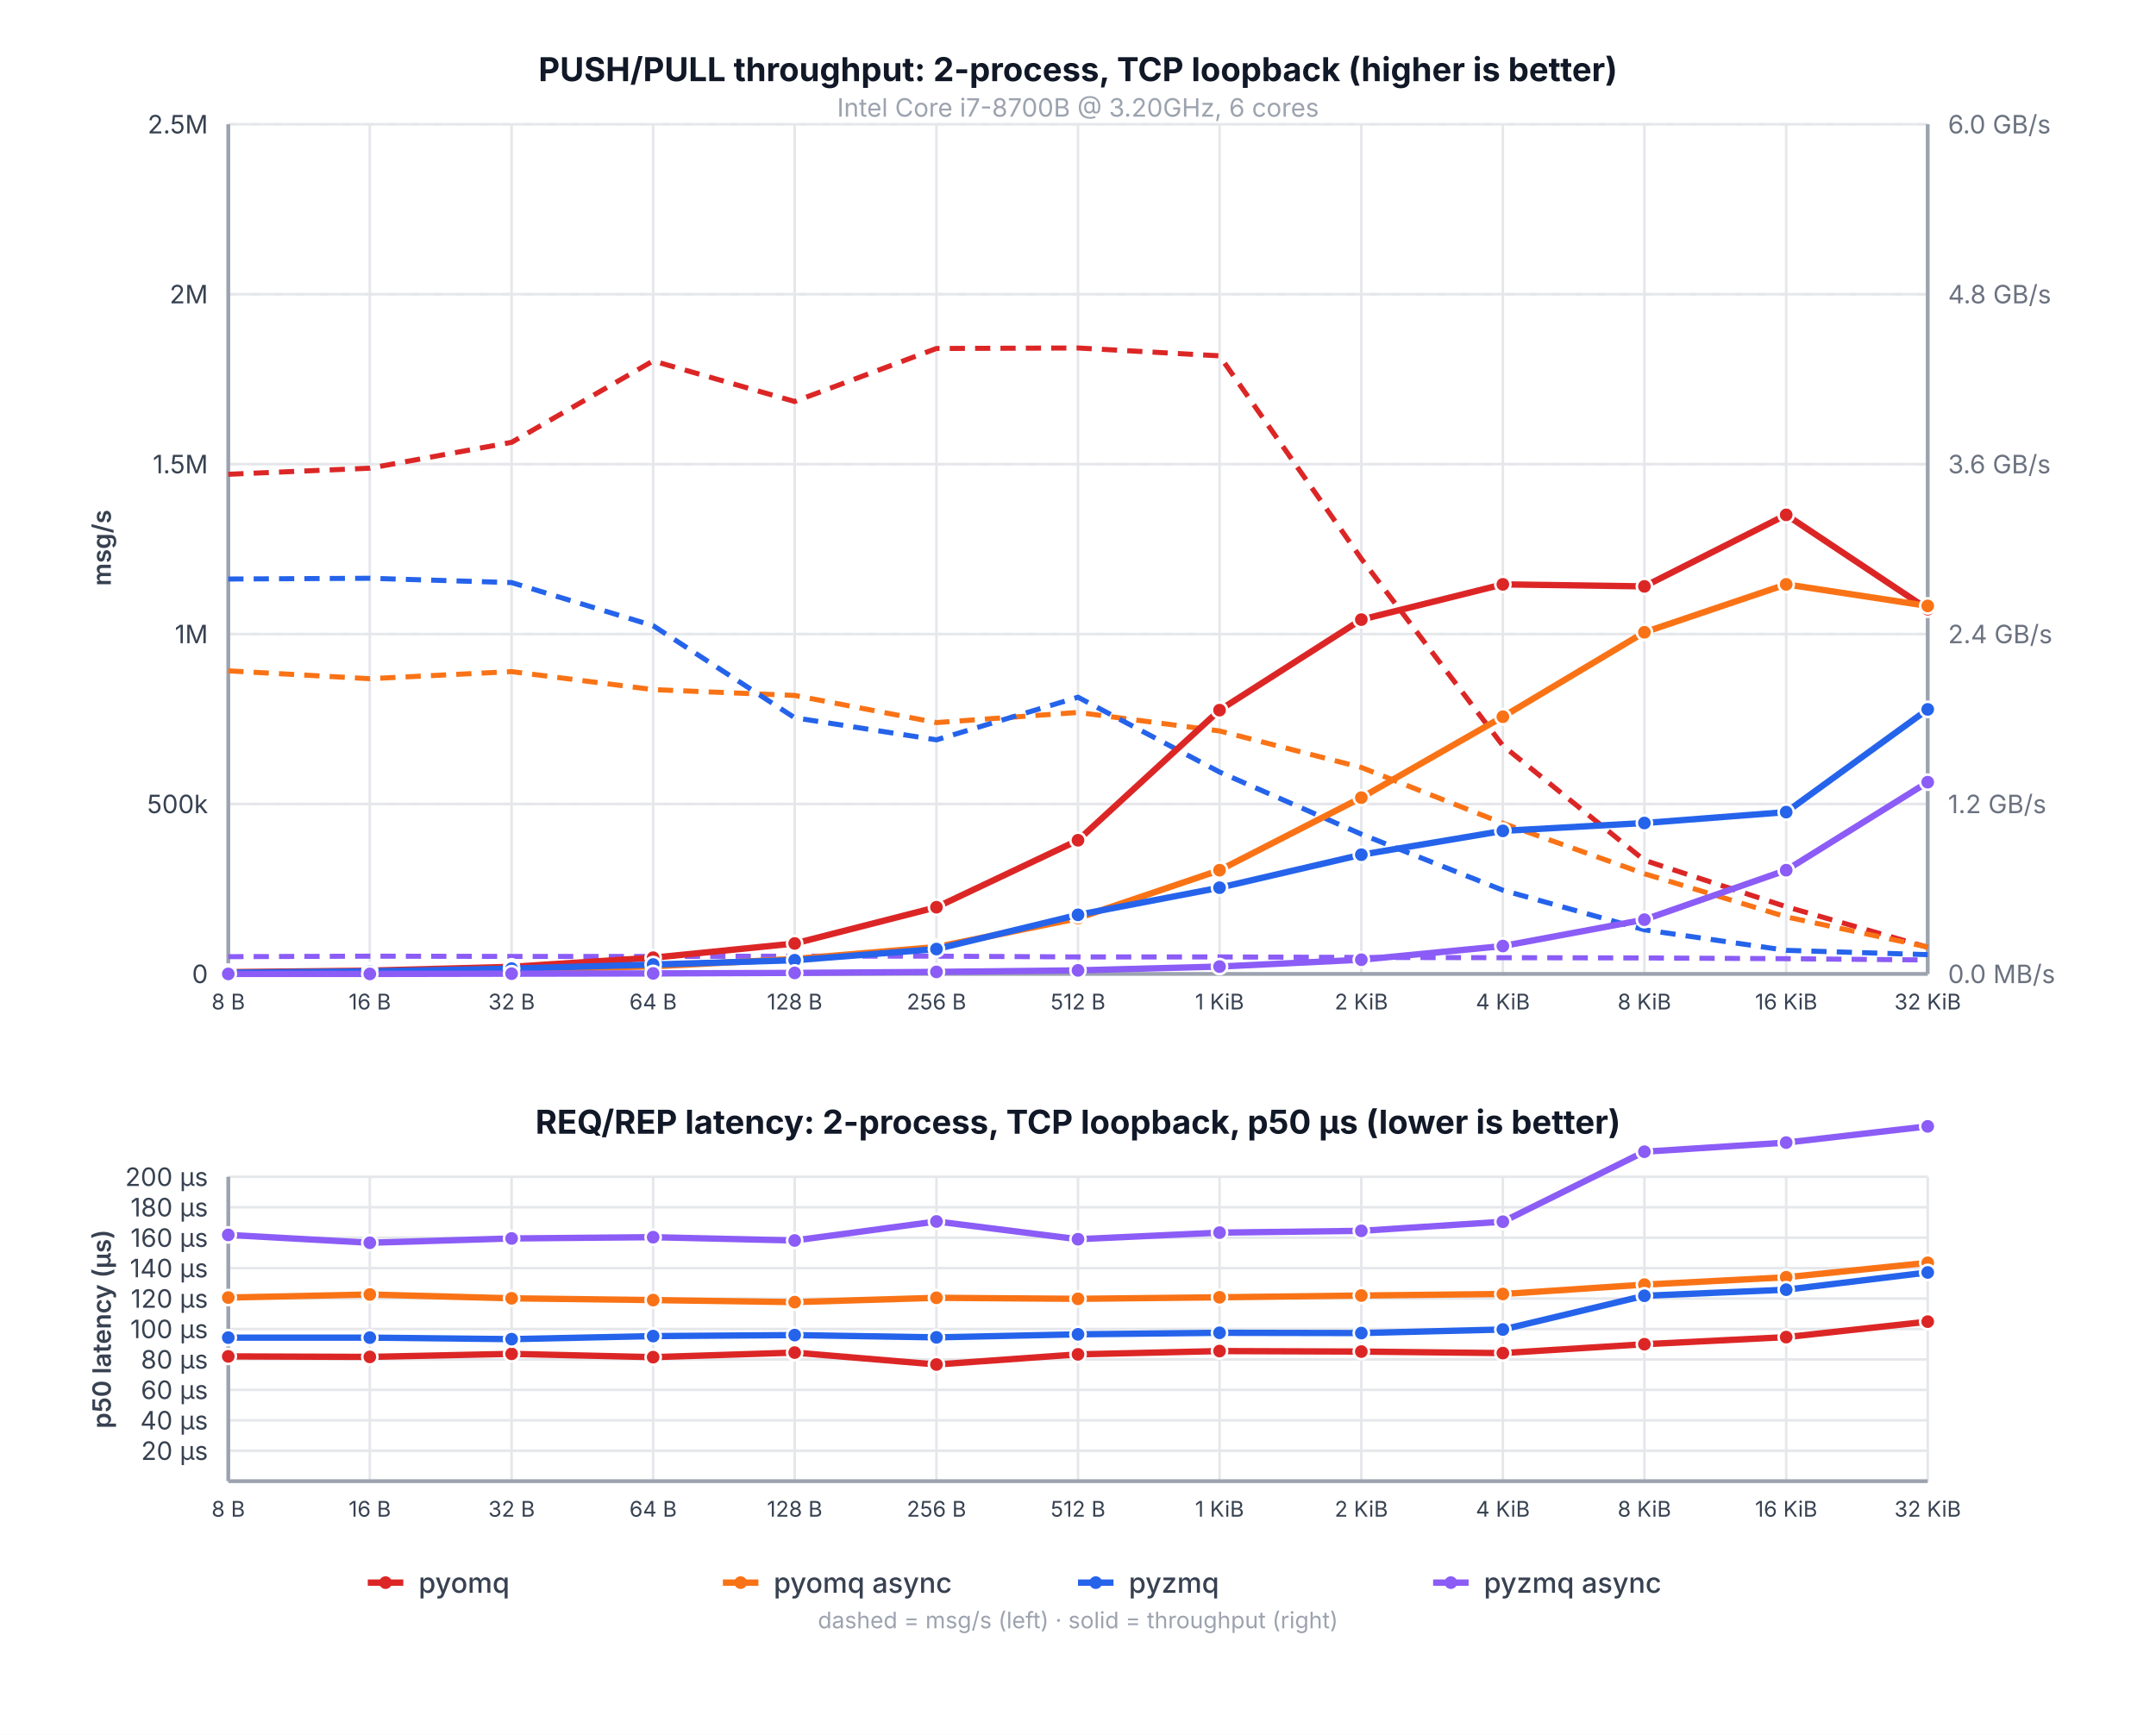
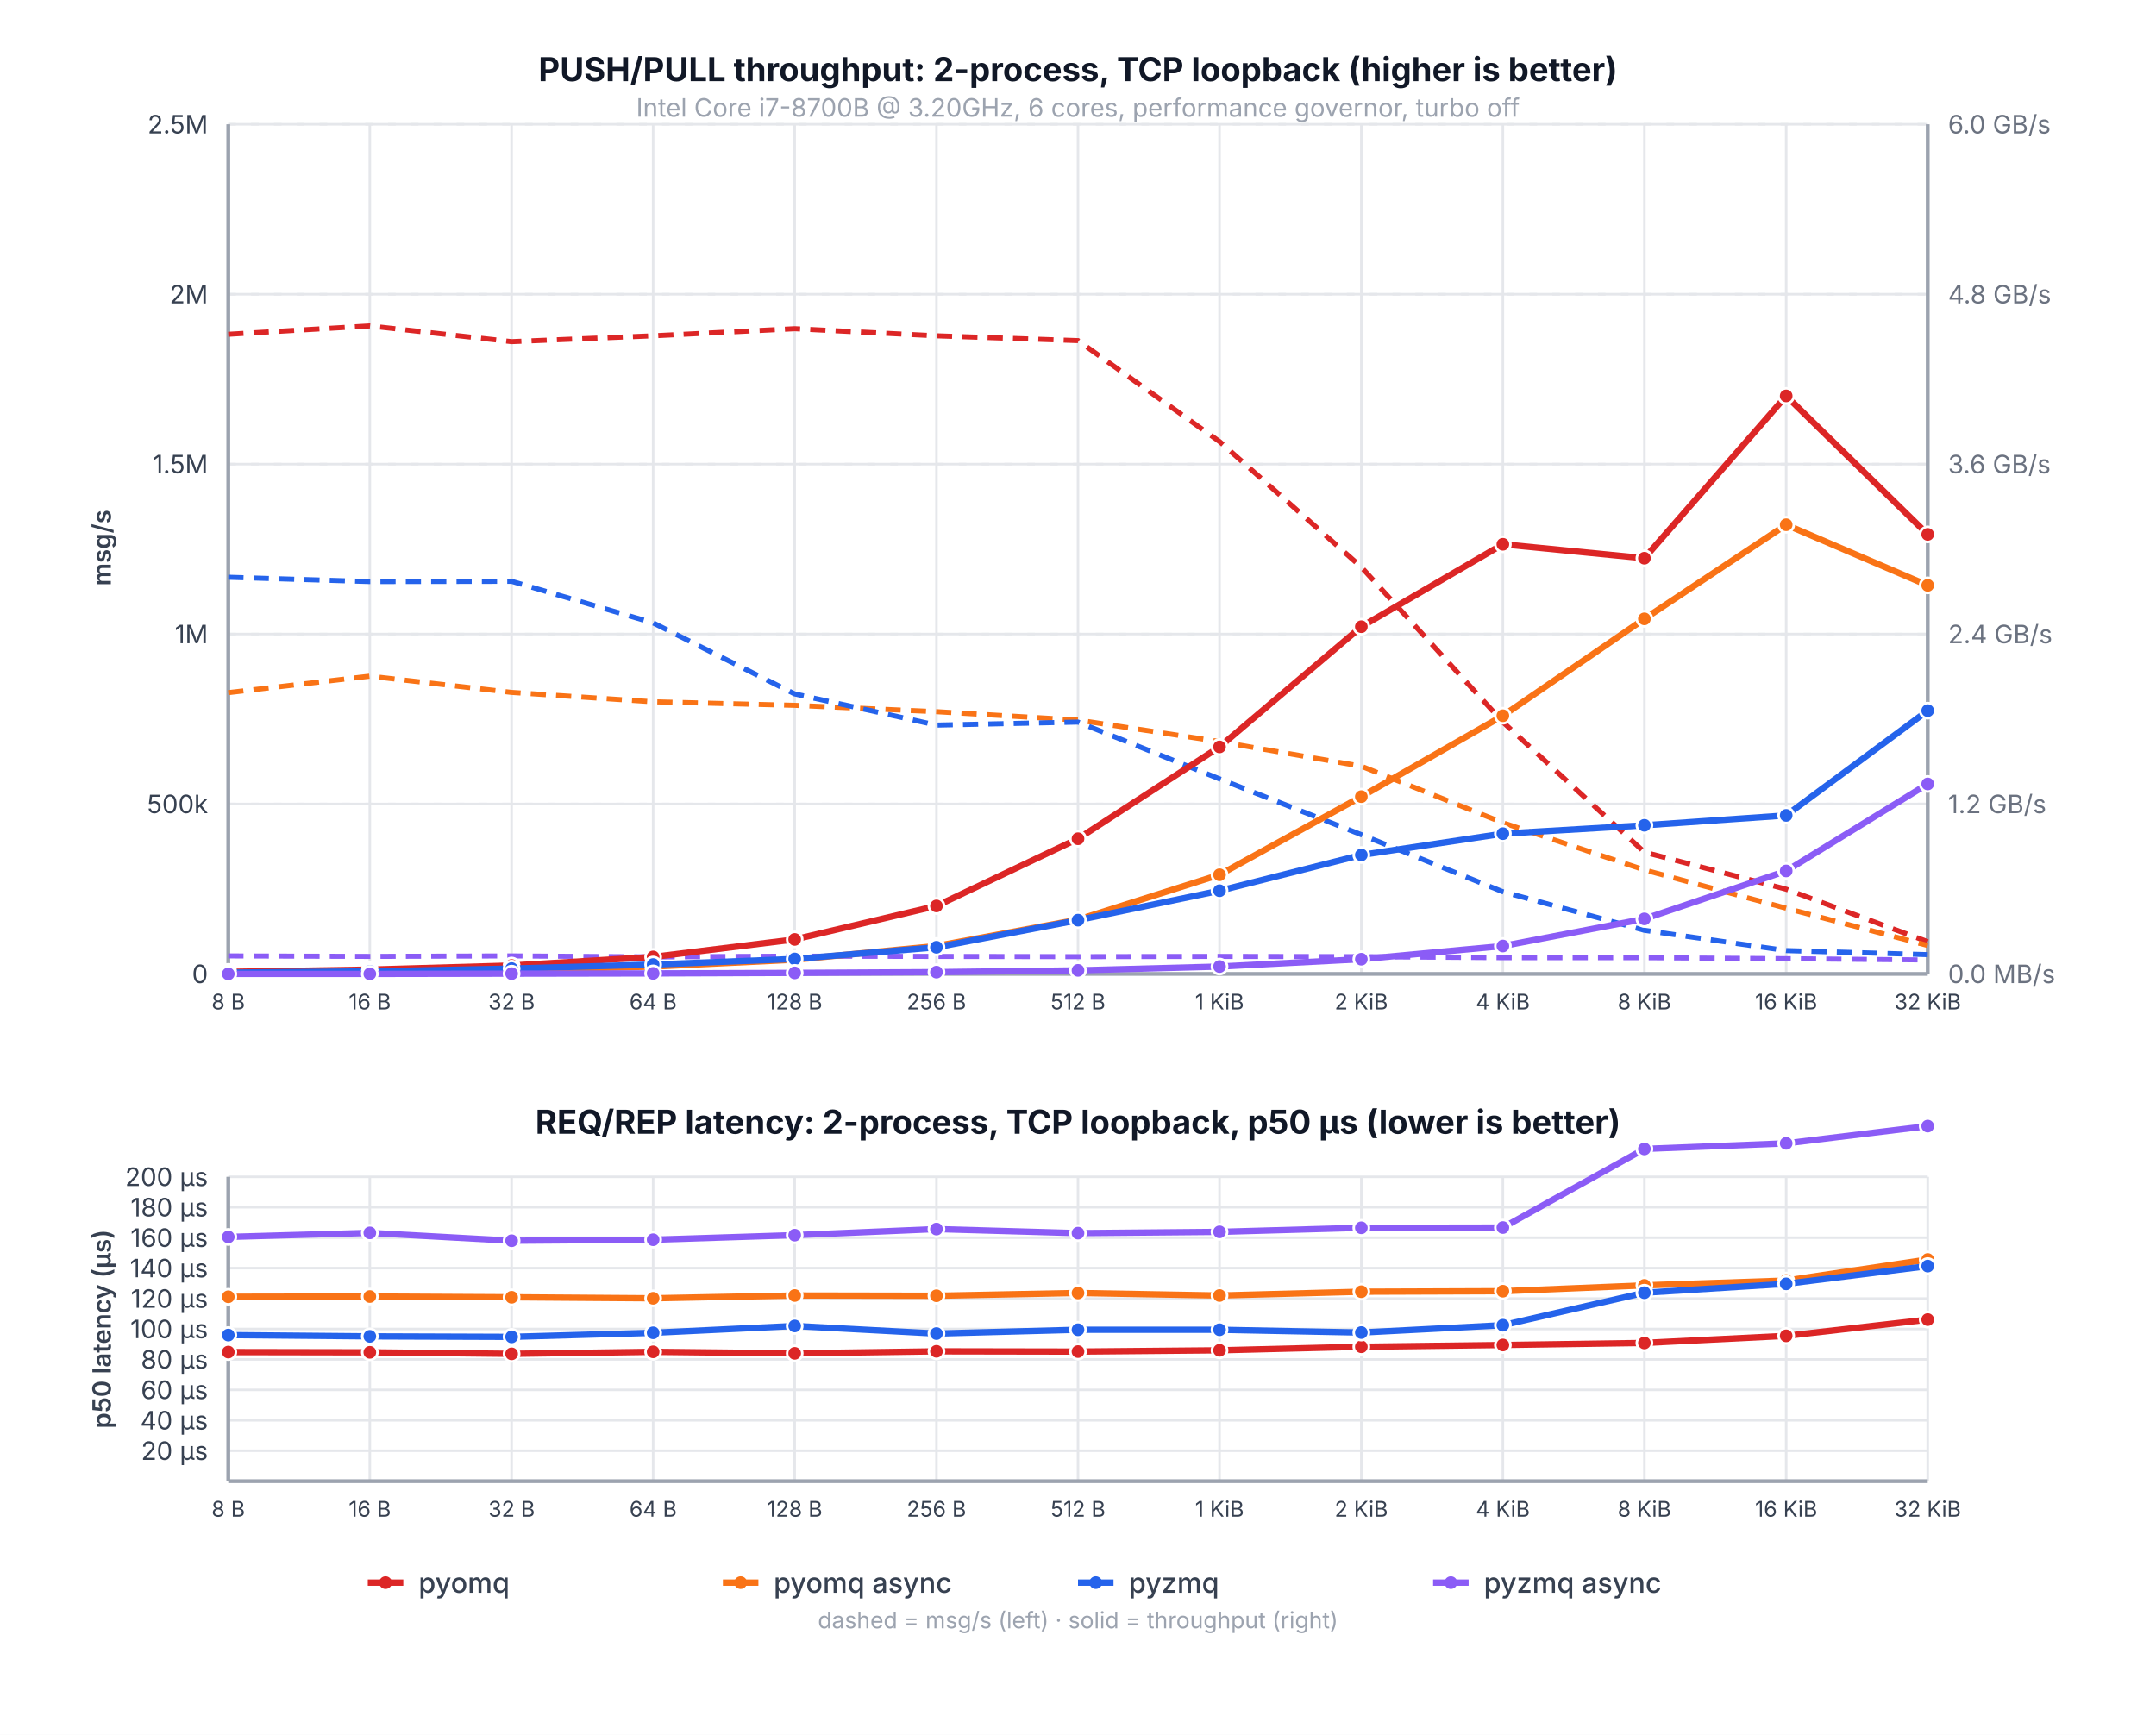
<svg xmlns="http://www.w3.org/2000/svg" viewBox="0 0 850 684" font-family="system-ui, -apple-system, sans-serif">
  <rect width="850" height="684" fill="white" />
  <text x="425.0" y="32" text-anchor="middle" fill="#111827" font-size="13" font-weight="700">PUSH/PULL throughput: 2-process, TCP loopback (higher is better)</text>
-   <text x="425.0" y="46" text-anchor="middle" fill="#9ca3af" font-size="10">Intel Core i7-8700B @ 3.20GHz, 6 cores</text>
+   <text x="425.0" y="46" text-anchor="middle" fill="#9ca3af" font-size="10">Intel Core i7-8700B @ 3.20GHz, 6 cores, performance governor, turbo off</text>
  <line x1="90" y1="384.0" x2="760" y2="384.0" stroke="#e5e7eb" stroke-width="1" />
  <text x="82" y="384.0" text-anchor="end" dominant-baseline="middle" fill="#374151" font-size="10">0</text>
  <line x1="90" y1="317.0" x2="760" y2="317.0" stroke="#e5e7eb" stroke-width="1" />
  <text x="82" y="317.0" text-anchor="end" dominant-baseline="middle" fill="#374151" font-size="10">500k</text>
  <line x1="90" y1="250.0" x2="760" y2="250.0" stroke="#e5e7eb" stroke-width="1" />
  <text x="82" y="250.0" text-anchor="end" dominant-baseline="middle" fill="#374151" font-size="10">1M</text>
  <line x1="90" y1="183.0" x2="760" y2="183.0" stroke="#e5e7eb" stroke-width="1" />
  <text x="82" y="183.0" text-anchor="end" dominant-baseline="middle" fill="#374151" font-size="10">1.5M</text>
  <line x1="90" y1="116.0" x2="760" y2="116.0" stroke="#e5e7eb" stroke-width="1" />
  <text x="82" y="116.0" text-anchor="end" dominant-baseline="middle" fill="#374151" font-size="10">2M</text>
  <line x1="90" y1="49.0" x2="760" y2="49.0" stroke="#e5e7eb" stroke-width="1" />
  <text x="82" y="49.0" text-anchor="end" dominant-baseline="middle" fill="#374151" font-size="10">2.5M</text>
  <line x1="90" y1="384.0" x2="760" y2="384.0" stroke="#e5e7eb" stroke-width="1" stroke-dasharray="3,6" />
  <text x="768" y="384.0" text-anchor="start" dominant-baseline="middle" fill="#6b7280" font-size="10">0.0 MB/s</text>
  <line x1="90" y1="317.0" x2="760" y2="317.0" stroke="#e5e7eb" stroke-width="1" stroke-dasharray="3,6" />
  <text x="768" y="317.0" text-anchor="start" dominant-baseline="middle" fill="#6b7280" font-size="10">1.2 GB/s</text>
  <line x1="90" y1="250.0" x2="760" y2="250.0" stroke="#e5e7eb" stroke-width="1" stroke-dasharray="3,6" />
  <text x="768" y="250.0" text-anchor="start" dominant-baseline="middle" fill="#6b7280" font-size="10">2.4 GB/s</text>
  <line x1="90" y1="183.0" x2="760" y2="183.0" stroke="#e5e7eb" stroke-width="1" stroke-dasharray="3,6" />
  <text x="768" y="183.0" text-anchor="start" dominant-baseline="middle" fill="#6b7280" font-size="10">3.6 GB/s</text>
  <line x1="90" y1="116.0" x2="760" y2="116.0" stroke="#e5e7eb" stroke-width="1" stroke-dasharray="3,6" />
  <text x="768" y="116.0" text-anchor="start" dominant-baseline="middle" fill="#6b7280" font-size="10">4.8 GB/s</text>
  <line x1="90" y1="49.0" x2="760" y2="49.0" stroke="#e5e7eb" stroke-width="1" stroke-dasharray="3,6" />
  <text x="768" y="49.0" text-anchor="start" dominant-baseline="middle" fill="#6b7280" font-size="10">6.0 GB/s</text>
  <line x1="90.0" y1="49" x2="90.0" y2="384" stroke="#e5e7eb" stroke-width="1" />
  <line x1="145.8" y1="49" x2="145.8" y2="384" stroke="#e5e7eb" stroke-width="1" />
  <line x1="201.7" y1="49" x2="201.7" y2="384" stroke="#e5e7eb" stroke-width="1" />
  <line x1="257.5" y1="49" x2="257.5" y2="384" stroke="#e5e7eb" stroke-width="1" />
  <line x1="313.3" y1="49" x2="313.3" y2="384" stroke="#e5e7eb" stroke-width="1" />
  <line x1="369.2" y1="49" x2="369.2" y2="384" stroke="#e5e7eb" stroke-width="1" />
  <line x1="425.0" y1="49" x2="425.0" y2="384" stroke="#e5e7eb" stroke-width="1" />
  <line x1="480.8" y1="49" x2="480.8" y2="384" stroke="#e5e7eb" stroke-width="1" />
  <line x1="536.7" y1="49" x2="536.7" y2="384" stroke="#e5e7eb" stroke-width="1" />
  <line x1="592.5" y1="49" x2="592.5" y2="384" stroke="#e5e7eb" stroke-width="1" />
  <line x1="648.3" y1="49" x2="648.3" y2="384" stroke="#e5e7eb" stroke-width="1" />
  <line x1="704.2" y1="49" x2="704.2" y2="384" stroke="#e5e7eb" stroke-width="1" />
  <line x1="760.0" y1="49" x2="760.0" y2="384" stroke="#e5e7eb" stroke-width="1" />
  <line x1="90" y1="49" x2="90" y2="384" stroke="#9ca3af" stroke-width="1.5" />
  <line x1="760" y1="49" x2="760" y2="384" stroke="#9ca3af" stroke-width="1.5" />
  <line x1="90" y1="384" x2="760" y2="384" stroke="#9ca3af" stroke-width="1.5" />
  <text x="40" y="216" text-anchor="middle" dominant-baseline="middle" fill="#374151" font-size="10" font-weight="600" transform="rotate(-90,40,216)">msg/s</text>
-   <polyline points="90.0,187.0 145.8,184.6 201.7,174.4 257.5,142.3 313.3,158.3 369.2,137.4 425.0,137.2 480.8,140.3 536.7,220.3 592.5,294.0 648.3,339.2 704.2,357.5 760.0,373.5" fill="none" stroke="#dc2626" stroke-width="2" stroke-dasharray="6,4" />
-   <polyline points="90.0,264.5 145.8,267.6 201.7,264.8 257.5,271.9 313.3,274.2 369.2,284.9 425.0,280.9 480.8,288.2 536.7,302.6 592.5,324.6 648.3,344.5 704.2,361.5 760.0,373.4" fill="none" stroke="#f97316" stroke-width="2" stroke-dasharray="6,4" />
-   <polyline points="90.0,228.3 145.8,228.0 201.7,229.7 257.5,246.7 313.3,283.0 369.2,291.7 425.0,274.9 480.8,304.4 536.7,328.9 592.5,351.0 648.3,366.6 704.2,374.7 760.0,376.4" fill="none" stroke="#2563eb" stroke-width="2" stroke-dasharray="6,4" />
-   <polyline points="90.0,377.2 145.8,377.0 201.7,377.1 257.5,377.1 313.3,377.0 369.2,377.0 425.0,377.3 480.8,377.3 536.7,377.5 592.5,377.6 648.3,377.7 704.2,378.0 760.0,378.5" fill="none" stroke="#8b5cf6" stroke-width="2" stroke-dasharray="6,4" />
-   <polyline points="90.0,383.3 145.8,382.7 201.7,381.2 257.5,377.6 313.3,372.0 369.2,357.7 425.0,331.3 480.8,280.0 536.7,244.3 592.5,230.4 648.3,231.2 704.2,203.0 760.0,240.2" fill="none" stroke="#dc2626" stroke-width="2.5" stroke-linecap="round" stroke-linejoin="round" />
-   <circle cx="90.0" cy="383.3" r="3" fill="#dc2626" stroke="white" stroke-width="1" />
-   <circle cx="145.8" cy="382.7" r="3" fill="#dc2626" stroke="white" stroke-width="1" />
-   <circle cx="201.7" cy="381.2" r="3" fill="#dc2626" stroke="white" stroke-width="1" />
-   <circle cx="257.5" cy="377.6" r="3" fill="#dc2626" stroke="white" stroke-width="1" />
-   <circle cx="313.3" cy="372.0" r="3" fill="#dc2626" stroke="white" stroke-width="1" />
-   <circle cx="369.2" cy="357.7" r="3" fill="#dc2626" stroke="white" stroke-width="1" />
-   <circle cx="425.0" cy="331.3" r="3" fill="#dc2626" stroke="white" stroke-width="1" />
-   <circle cx="480.8" cy="280.0" r="3" fill="#dc2626" stroke="white" stroke-width="1" />
-   <circle cx="536.7" cy="244.3" r="3" fill="#dc2626" stroke="white" stroke-width="1" />
-   <circle cx="592.5" cy="230.4" r="3" fill="#dc2626" stroke="white" stroke-width="1" />
-   <circle cx="648.3" cy="231.2" r="3" fill="#dc2626" stroke="white" stroke-width="1" />
-   <circle cx="704.2" cy="203.0" r="3" fill="#dc2626" stroke="white" stroke-width="1" />
-   <circle cx="760.0" cy="240.2" r="3" fill="#dc2626" stroke="white" stroke-width="1" />
-   <polyline points="90.0,383.6 145.8,383.2 201.7,382.4 257.5,381.0 313.3,378.1 369.2,373.4 425.0,362.0 480.8,343.1 536.7,314.5 592.5,282.6 648.3,249.3 704.2,230.4 760.0,238.9" fill="none" stroke="#f97316" stroke-width="2.5" stroke-linecap="round" stroke-linejoin="round" />
+   <polyline points="90.0,131.8 145.8,128.5 201.7,134.7 257.5,132.4 313.3,129.6 369.2,132.4 425.0,134.3 480.8,174.1 536.7,223.6 592.5,284.7 648.3,336.0 704.2,350.6 760.0,371.3" fill="none" stroke="#dc2626" stroke-width="2" stroke-dasharray="6,4" />
+   <polyline points="90.0,273.1 145.8,266.6 201.7,273.0 257.5,276.7 313.3,278.1 369.2,280.6 425.0,283.9 480.8,292.4 536.7,302.1 592.5,324.4 648.3,343.0 704.2,358.1 760.0,372.8" fill="none" stroke="#f97316" stroke-width="2" stroke-dasharray="6,4" />
+   <polyline points="90.0,227.6 145.8,229.3 201.7,229.2 257.5,245.6 313.3,273.6 369.2,285.9 425.0,284.7 480.8,307.1 536.7,329.1 592.5,351.6 648.3,366.8 704.2,374.8 760.0,376.4" fill="none" stroke="#2563eb" stroke-width="2" stroke-dasharray="6,4" />
+   <polyline points="90.0,376.9 145.8,377.1 201.7,376.9 257.5,377.3 313.3,377.0 369.2,377.1 425.0,377.2 480.8,377.1 536.7,377.2 592.5,377.6 648.3,377.6 704.2,378.0 760.0,378.5" fill="none" stroke="#8b5cf6" stroke-width="2" stroke-dasharray="6,4" />
+   <polyline points="90.0,383.2 145.8,382.3 201.7,380.7 257.5,377.3 313.3,370.4 369.2,357.2 425.0,330.7 480.8,294.5 536.7,247.1 592.5,214.6 648.3,220.1 704.2,156.1 760.0,210.7" fill="none" stroke="#dc2626" stroke-width="2.5" stroke-linecap="round" stroke-linejoin="round" />
+   <circle cx="90.0" cy="383.2" r="3" fill="#dc2626" stroke="white" stroke-width="1" />
+   <circle cx="145.8" cy="382.3" r="3" fill="#dc2626" stroke="white" stroke-width="1" />
+   <circle cx="201.7" cy="380.7" r="3" fill="#dc2626" stroke="white" stroke-width="1" />
+   <circle cx="257.5" cy="377.3" r="3" fill="#dc2626" stroke="white" stroke-width="1" />
+   <circle cx="313.3" cy="370.4" r="3" fill="#dc2626" stroke="white" stroke-width="1" />
+   <circle cx="369.2" cy="357.2" r="3" fill="#dc2626" stroke="white" stroke-width="1" />
+   <circle cx="425.0" cy="330.7" r="3" fill="#dc2626" stroke="white" stroke-width="1" />
+   <circle cx="480.8" cy="294.5" r="3" fill="#dc2626" stroke="white" stroke-width="1" />
+   <circle cx="536.7" cy="247.1" r="3" fill="#dc2626" stroke="white" stroke-width="1" />
+   <circle cx="592.5" cy="214.6" r="3" fill="#dc2626" stroke="white" stroke-width="1" />
+   <circle cx="648.3" cy="220.1" r="3" fill="#dc2626" stroke="white" stroke-width="1" />
+   <circle cx="704.2" cy="156.1" r="3" fill="#dc2626" stroke="white" stroke-width="1" />
+   <circle cx="760.0" cy="210.7" r="3" fill="#dc2626" stroke="white" stroke-width="1" />
+   <polyline points="90.0,383.6 145.8,383.2 201.7,382.5 257.5,381.1 313.3,378.4 369.2,373.0 425.0,362.6 480.8,344.9 536.7,314.1 592.5,282.2 648.3,244.0 704.2,206.9 760.0,230.8" fill="none" stroke="#f97316" stroke-width="2.5" stroke-linecap="round" stroke-linejoin="round" />
  <circle cx="90.0" cy="383.6" r="3" fill="#f97316" stroke="white" stroke-width="1" />
  <circle cx="145.8" cy="383.2" r="3" fill="#f97316" stroke="white" stroke-width="1" />
-   <circle cx="201.7" cy="382.4" r="3" fill="#f97316" stroke="white" stroke-width="1" />
-   <circle cx="257.5" cy="381.0" r="3" fill="#f97316" stroke="white" stroke-width="1" />
-   <circle cx="313.3" cy="378.1" r="3" fill="#f97316" stroke="white" stroke-width="1" />
-   <circle cx="369.2" cy="373.4" r="3" fill="#f97316" stroke="white" stroke-width="1" />
-   <circle cx="425.0" cy="362.0" r="3" fill="#f97316" stroke="white" stroke-width="1" />
-   <circle cx="480.8" cy="343.1" r="3" fill="#f97316" stroke="white" stroke-width="1" />
-   <circle cx="536.7" cy="314.5" r="3" fill="#f97316" stroke="white" stroke-width="1" />
-   <circle cx="592.5" cy="282.6" r="3" fill="#f97316" stroke="white" stroke-width="1" />
-   <circle cx="648.3" cy="249.3" r="3" fill="#f97316" stroke="white" stroke-width="1" />
-   <circle cx="704.2" cy="230.4" r="3" fill="#f97316" stroke="white" stroke-width="1" />
-   <circle cx="760.0" cy="238.9" r="3" fill="#f97316" stroke="white" stroke-width="1" />
-   <polyline points="90.0,383.5 145.8,383.0 201.7,381.9 257.5,380.3 313.3,378.6 369.2,374.2 425.0,360.7 480.8,350.0 536.7,337.0 592.5,327.6 648.3,324.5 704.2,320.2 760.0,279.7" fill="none" stroke="#2563eb" stroke-width="2.5" stroke-linecap="round" stroke-linejoin="round" />
+   <circle cx="201.7" cy="382.5" r="3" fill="#f97316" stroke="white" stroke-width="1" />
+   <circle cx="257.5" cy="381.1" r="3" fill="#f97316" stroke="white" stroke-width="1" />
+   <circle cx="313.3" cy="378.4" r="3" fill="#f97316" stroke="white" stroke-width="1" />
+   <circle cx="369.2" cy="373.0" r="3" fill="#f97316" stroke="white" stroke-width="1" />
+   <circle cx="425.0" cy="362.6" r="3" fill="#f97316" stroke="white" stroke-width="1" />
+   <circle cx="480.8" cy="344.9" r="3" fill="#f97316" stroke="white" stroke-width="1" />
+   <circle cx="536.7" cy="314.1" r="3" fill="#f97316" stroke="white" stroke-width="1" />
+   <circle cx="592.5" cy="282.2" r="3" fill="#f97316" stroke="white" stroke-width="1" />
+   <circle cx="648.3" cy="244.0" r="3" fill="#f97316" stroke="white" stroke-width="1" />
+   <circle cx="704.2" cy="206.9" r="3" fill="#f97316" stroke="white" stroke-width="1" />
+   <circle cx="760.0" cy="230.8" r="3" fill="#f97316" stroke="white" stroke-width="1" />
+   <polyline points="90.0,383.5 145.8,383.0 201.7,381.9 257.5,380.3 313.3,378.1 369.2,373.5 425.0,362.8 480.8,351.2 536.7,337.1 592.5,328.7 648.3,325.4 704.2,321.5 760.0,280.2" fill="none" stroke="#2563eb" stroke-width="2.5" stroke-linecap="round" stroke-linejoin="round" />
  <circle cx="90.0" cy="383.5" r="3" fill="#2563eb" stroke="white" stroke-width="1" />
  <circle cx="145.8" cy="383.0" r="3" fill="#2563eb" stroke="white" stroke-width="1" />
  <circle cx="201.7" cy="381.9" r="3" fill="#2563eb" stroke="white" stroke-width="1" />
  <circle cx="257.5" cy="380.3" r="3" fill="#2563eb" stroke="white" stroke-width="1" />
-   <circle cx="313.3" cy="378.6" r="3" fill="#2563eb" stroke="white" stroke-width="1" />
-   <circle cx="369.2" cy="374.2" r="3" fill="#2563eb" stroke="white" stroke-width="1" />
-   <circle cx="425.0" cy="360.7" r="3" fill="#2563eb" stroke="white" stroke-width="1" />
-   <circle cx="480.8" cy="350.0" r="3" fill="#2563eb" stroke="white" stroke-width="1" />
-   <circle cx="536.7" cy="337.0" r="3" fill="#2563eb" stroke="white" stroke-width="1" />
-   <circle cx="592.5" cy="327.6" r="3" fill="#2563eb" stroke="white" stroke-width="1" />
-   <circle cx="648.3" cy="324.5" r="3" fill="#2563eb" stroke="white" stroke-width="1" />
-   <circle cx="704.2" cy="320.2" r="3" fill="#2563eb" stroke="white" stroke-width="1" />
-   <circle cx="760.0" cy="279.7" r="3" fill="#2563eb" stroke="white" stroke-width="1" />
-   <polyline points="90.0,384.0 145.8,384.0 201.7,383.9 257.5,383.8 313.3,383.6 369.2,383.2 425.0,382.6 480.8,381.1 536.7,378.4 592.5,373.0 648.3,362.6 704.2,343.1 760.0,308.4" fill="none" stroke="#8b5cf6" stroke-width="2.5" stroke-linecap="round" stroke-linejoin="round" />
+   <circle cx="313.3" cy="378.1" r="3" fill="#2563eb" stroke="white" stroke-width="1" />
+   <circle cx="369.2" cy="373.5" r="3" fill="#2563eb" stroke="white" stroke-width="1" />
+   <circle cx="425.0" cy="362.8" r="3" fill="#2563eb" stroke="white" stroke-width="1" />
+   <circle cx="480.8" cy="351.2" r="3" fill="#2563eb" stroke="white" stroke-width="1" />
+   <circle cx="536.7" cy="337.1" r="3" fill="#2563eb" stroke="white" stroke-width="1" />
+   <circle cx="592.5" cy="328.7" r="3" fill="#2563eb" stroke="white" stroke-width="1" />
+   <circle cx="648.3" cy="325.4" r="3" fill="#2563eb" stroke="white" stroke-width="1" />
+   <circle cx="704.2" cy="321.5" r="3" fill="#2563eb" stroke="white" stroke-width="1" />
+   <circle cx="760.0" cy="280.2" r="3" fill="#2563eb" stroke="white" stroke-width="1" />
+   <polyline points="90.0,384.0 145.8,384.0 201.7,383.9 257.5,383.8 313.3,383.6 369.2,383.3 425.0,382.6 480.8,381.1 536.7,378.2 592.5,373.0 648.3,362.3 704.2,343.4 760.0,309.1" fill="none" stroke="#8b5cf6" stroke-width="2.5" stroke-linecap="round" stroke-linejoin="round" />
  <circle cx="90.0" cy="384.0" r="3" fill="#8b5cf6" stroke="white" stroke-width="1" />
  <circle cx="145.8" cy="384.0" r="3" fill="#8b5cf6" stroke="white" stroke-width="1" />
  <circle cx="201.7" cy="383.9" r="3" fill="#8b5cf6" stroke="white" stroke-width="1" />
  <circle cx="257.5" cy="383.8" r="3" fill="#8b5cf6" stroke="white" stroke-width="1" />
  <circle cx="313.3" cy="383.6" r="3" fill="#8b5cf6" stroke="white" stroke-width="1" />
-   <circle cx="369.2" cy="383.2" r="3" fill="#8b5cf6" stroke="white" stroke-width="1" />
+   <circle cx="369.2" cy="383.3" r="3" fill="#8b5cf6" stroke="white" stroke-width="1" />
  <circle cx="425.0" cy="382.6" r="3" fill="#8b5cf6" stroke="white" stroke-width="1" />
  <circle cx="480.8" cy="381.1" r="3" fill="#8b5cf6" stroke="white" stroke-width="1" />
-   <circle cx="536.7" cy="378.4" r="3" fill="#8b5cf6" stroke="white" stroke-width="1" />
+   <circle cx="536.7" cy="378.2" r="3" fill="#8b5cf6" stroke="white" stroke-width="1" />
  <circle cx="592.5" cy="373.0" r="3" fill="#8b5cf6" stroke="white" stroke-width="1" />
-   <circle cx="648.3" cy="362.6" r="3" fill="#8b5cf6" stroke="white" stroke-width="1" />
-   <circle cx="704.2" cy="343.1" r="3" fill="#8b5cf6" stroke="white" stroke-width="1" />
-   <circle cx="760.0" cy="308.4" r="3" fill="#8b5cf6" stroke="white" stroke-width="1" />
+   <circle cx="648.3" cy="362.3" r="3" fill="#8b5cf6" stroke="white" stroke-width="1" />
+   <circle cx="704.2" cy="343.4" r="3" fill="#8b5cf6" stroke="white" stroke-width="1" />
+   <circle cx="760.0" cy="309.1" r="3" fill="#8b5cf6" stroke="white" stroke-width="1" />
  <text x="90.0" y="398" text-anchor="middle" fill="#374151" font-size="8.5">8 B</text>
  <text x="145.8" y="398" text-anchor="middle" fill="#374151" font-size="8.5">16 B</text>
  <text x="201.7" y="398" text-anchor="middle" fill="#374151" font-size="8.5">32 B</text>
  <text x="257.5" y="398" text-anchor="middle" fill="#374151" font-size="8.5">64 B</text>
  <text x="313.3" y="398" text-anchor="middle" fill="#374151" font-size="8.5">128 B</text>
  <text x="369.2" y="398" text-anchor="middle" fill="#374151" font-size="8.5">256 B</text>
  <text x="425.0" y="398" text-anchor="middle" fill="#374151" font-size="8.5">512 B</text>
  <text x="480.8" y="398" text-anchor="middle" fill="#374151" font-size="8.5">1 KiB</text>
  <text x="536.7" y="398" text-anchor="middle" fill="#374151" font-size="8.5">2 KiB</text>
  <text x="592.5" y="398" text-anchor="middle" fill="#374151" font-size="8.5">4 KiB</text>
  <text x="648.3" y="398" text-anchor="middle" fill="#374151" font-size="8.5">8 KiB</text>
  <text x="704.2" y="398" text-anchor="middle" fill="#374151" font-size="8.5">16 KiB</text>
  <text x="760.0" y="398" text-anchor="middle" fill="#374151" font-size="8.5">32 KiB</text>
  <text x="425.0" y="447" text-anchor="middle" fill="#111827" font-size="13" font-weight="700">REQ/REP latency: 2-process, TCP loopback, p50 µs (lower is better)</text>
  <line x1="90" y1="572.0" x2="760" y2="572.0" stroke="#e5e7eb" stroke-width="1" />
  <text x="82" y="572.0" text-anchor="end" dominant-baseline="middle" fill="#374151" font-size="10">20 µs</text>
  <line x1="90" y1="560.0" x2="760" y2="560.0" stroke="#e5e7eb" stroke-width="1" />
  <text x="82" y="560.0" text-anchor="end" dominant-baseline="middle" fill="#374151" font-size="10">40 µs</text>
  <line x1="90" y1="548.0" x2="760" y2="548.0" stroke="#e5e7eb" stroke-width="1" />
  <text x="82" y="548.0" text-anchor="end" dominant-baseline="middle" fill="#374151" font-size="10">60 µs</text>
  <line x1="90" y1="536.0" x2="760" y2="536.0" stroke="#e5e7eb" stroke-width="1" />
  <text x="82" y="536.0" text-anchor="end" dominant-baseline="middle" fill="#374151" font-size="10">80 µs</text>
  <line x1="90" y1="524.0" x2="760" y2="524.0" stroke="#e5e7eb" stroke-width="1" />
  <text x="82" y="524.0" text-anchor="end" dominant-baseline="middle" fill="#374151" font-size="10">100 µs</text>
  <line x1="90" y1="512.0" x2="760" y2="512.0" stroke="#e5e7eb" stroke-width="1" />
  <text x="82" y="512.0" text-anchor="end" dominant-baseline="middle" fill="#374151" font-size="10">120 µs</text>
  <line x1="90" y1="500.0" x2="760" y2="500.0" stroke="#e5e7eb" stroke-width="1" />
  <text x="82" y="500.0" text-anchor="end" dominant-baseline="middle" fill="#374151" font-size="10">140 µs</text>
  <line x1="90" y1="488.0" x2="760" y2="488.0" stroke="#e5e7eb" stroke-width="1" />
  <text x="82" y="488.0" text-anchor="end" dominant-baseline="middle" fill="#374151" font-size="10">160 µs</text>
  <line x1="90" y1="476.0" x2="760" y2="476.0" stroke="#e5e7eb" stroke-width="1" />
  <text x="82" y="476.0" text-anchor="end" dominant-baseline="middle" fill="#374151" font-size="10">180 µs</text>
  <line x1="90" y1="464.0" x2="760" y2="464.0" stroke="#e5e7eb" stroke-width="1" />
  <text x="82" y="464.0" text-anchor="end" dominant-baseline="middle" fill="#374151" font-size="10">200 µs</text>
  <line x1="90.0" y1="464" x2="90.0" y2="584" stroke="#e5e7eb" stroke-width="1" />
  <line x1="145.8" y1="464" x2="145.8" y2="584" stroke="#e5e7eb" stroke-width="1" />
  <line x1="201.7" y1="464" x2="201.7" y2="584" stroke="#e5e7eb" stroke-width="1" />
  <line x1="257.5" y1="464" x2="257.5" y2="584" stroke="#e5e7eb" stroke-width="1" />
  <line x1="313.3" y1="464" x2="313.3" y2="584" stroke="#e5e7eb" stroke-width="1" />
  <line x1="369.2" y1="464" x2="369.2" y2="584" stroke="#e5e7eb" stroke-width="1" />
  <line x1="425.0" y1="464" x2="425.0" y2="584" stroke="#e5e7eb" stroke-width="1" />
  <line x1="480.8" y1="464" x2="480.8" y2="584" stroke="#e5e7eb" stroke-width="1" />
  <line x1="536.7" y1="464" x2="536.7" y2="584" stroke="#e5e7eb" stroke-width="1" />
  <line x1="592.5" y1="464" x2="592.5" y2="584" stroke="#e5e7eb" stroke-width="1" />
  <line x1="648.3" y1="464" x2="648.3" y2="584" stroke="#e5e7eb" stroke-width="1" />
  <line x1="704.2" y1="464" x2="704.2" y2="584" stroke="#e5e7eb" stroke-width="1" />
  <line x1="760.0" y1="464" x2="760.0" y2="584" stroke="#e5e7eb" stroke-width="1" />
  <line x1="90" y1="464" x2="90" y2="584" stroke="#9ca3af" stroke-width="1.5" />
  <line x1="90" y1="584" x2="760" y2="584" stroke="#9ca3af" stroke-width="1.5" />
  <text x="40" y="524" text-anchor="middle" dominant-baseline="middle" fill="#374151" font-size="10" font-weight="600" transform="rotate(-90,40,524)">p50 latency (µs)</text>
-   <polyline points="90.0,534.8 145.8,535.0 201.7,533.8 257.5,535.1 313.3,533.3 369.2,538.0 425.0,534.0 480.8,532.7 536.7,532.9 592.5,533.5 648.3,530.0 704.2,527.2 760.0,521.1" fill="none" stroke="#dc2626" stroke-width="2.5" stroke-linecap="round" stroke-linejoin="round" />
-   <circle cx="90.0" cy="534.8" r="3" fill="#dc2626" stroke="white" stroke-width="1" />
-   <circle cx="145.8" cy="535.0" r="3" fill="#dc2626" stroke="white" stroke-width="1" />
+   <polyline points="90.0,533.1 145.8,533.2 201.7,533.8 257.5,533.0 313.3,533.6 369.2,532.8 425.0,532.9 480.8,532.4 536.7,531.0 592.5,530.3 648.3,529.5 704.2,526.7 760.0,520.3" fill="none" stroke="#dc2626" stroke-width="2.5" stroke-linecap="round" stroke-linejoin="round" />
+   <circle cx="90.0" cy="533.1" r="3" fill="#dc2626" stroke="white" stroke-width="1" />
+   <circle cx="145.8" cy="533.2" r="3" fill="#dc2626" stroke="white" stroke-width="1" />
  <circle cx="201.7" cy="533.8" r="3" fill="#dc2626" stroke="white" stroke-width="1" />
-   <circle cx="257.5" cy="535.1" r="3" fill="#dc2626" stroke="white" stroke-width="1" />
-   <circle cx="313.3" cy="533.3" r="3" fill="#dc2626" stroke="white" stroke-width="1" />
-   <circle cx="369.2" cy="538.0" r="3" fill="#dc2626" stroke="white" stroke-width="1" />
-   <circle cx="425.0" cy="534.0" r="3" fill="#dc2626" stroke="white" stroke-width="1" />
-   <circle cx="480.8" cy="532.7" r="3" fill="#dc2626" stroke="white" stroke-width="1" />
-   <circle cx="536.7" cy="532.9" r="3" fill="#dc2626" stroke="white" stroke-width="1" />
-   <circle cx="592.5" cy="533.5" r="3" fill="#dc2626" stroke="white" stroke-width="1" />
-   <circle cx="648.3" cy="530.0" r="3" fill="#dc2626" stroke="white" stroke-width="1" />
-   <circle cx="704.2" cy="527.2" r="3" fill="#dc2626" stroke="white" stroke-width="1" />
-   <circle cx="760.0" cy="521.1" r="3" fill="#dc2626" stroke="white" stroke-width="1" />
-   <polyline points="90.0,511.6 145.8,510.4 201.7,511.9 257.5,512.6 313.3,513.4 369.2,511.7 425.0,512.1 480.8,511.5 536.7,510.8 592.5,510.2 648.3,506.5 704.2,503.6 760.0,497.9" fill="none" stroke="#f97316" stroke-width="2.5" stroke-linecap="round" stroke-linejoin="round" />
-   <circle cx="90.0" cy="511.6" r="3" fill="#f97316" stroke="white" stroke-width="1" />
-   <circle cx="145.8" cy="510.4" r="3" fill="#f97316" stroke="white" stroke-width="1" />
-   <circle cx="201.7" cy="511.9" r="3" fill="#f97316" stroke="white" stroke-width="1" />
-   <circle cx="257.5" cy="512.6" r="3" fill="#f97316" stroke="white" stroke-width="1" />
-   <circle cx="313.3" cy="513.4" r="3" fill="#f97316" stroke="white" stroke-width="1" />
-   <circle cx="369.2" cy="511.7" r="3" fill="#f97316" stroke="white" stroke-width="1" />
-   <circle cx="425.0" cy="512.1" r="3" fill="#f97316" stroke="white" stroke-width="1" />
-   <circle cx="480.8" cy="511.5" r="3" fill="#f97316" stroke="white" stroke-width="1" />
-   <circle cx="536.7" cy="510.8" r="3" fill="#f97316" stroke="white" stroke-width="1" />
-   <circle cx="592.5" cy="510.2" r="3" fill="#f97316" stroke="white" stroke-width="1" />
-   <circle cx="648.3" cy="506.5" r="3" fill="#f97316" stroke="white" stroke-width="1" />
-   <circle cx="704.2" cy="503.6" r="3" fill="#f97316" stroke="white" stroke-width="1" />
-   <circle cx="760.0" cy="497.9" r="3" fill="#f97316" stroke="white" stroke-width="1" />
-   <polyline points="90.0,527.4 145.8,527.4 201.7,528.0 257.5,526.8 313.3,526.4 369.2,527.3 425.0,526.1 480.8,525.5 536.7,525.6 592.5,524.2 648.3,510.9 704.2,508.5 760.0,501.7" fill="none" stroke="#2563eb" stroke-width="2.5" stroke-linecap="round" stroke-linejoin="round" />
-   <circle cx="90.0" cy="527.4" r="3" fill="#2563eb" stroke="white" stroke-width="1" />
-   <circle cx="145.8" cy="527.4" r="3" fill="#2563eb" stroke="white" stroke-width="1" />
-   <circle cx="201.7" cy="528.0" r="3" fill="#2563eb" stroke="white" stroke-width="1" />
-   <circle cx="257.5" cy="526.8" r="3" fill="#2563eb" stroke="white" stroke-width="1" />
-   <circle cx="313.3" cy="526.4" r="3" fill="#2563eb" stroke="white" stroke-width="1" />
-   <circle cx="369.2" cy="527.3" r="3" fill="#2563eb" stroke="white" stroke-width="1" />
-   <circle cx="425.0" cy="526.1" r="3" fill="#2563eb" stroke="white" stroke-width="1" />
-   <circle cx="480.8" cy="525.5" r="3" fill="#2563eb" stroke="white" stroke-width="1" />
-   <circle cx="536.7" cy="525.6" r="3" fill="#2563eb" stroke="white" stroke-width="1" />
-   <circle cx="592.5" cy="524.2" r="3" fill="#2563eb" stroke="white" stroke-width="1" />
-   <circle cx="648.3" cy="510.9" r="3" fill="#2563eb" stroke="white" stroke-width="1" />
-   <circle cx="704.2" cy="508.5" r="3" fill="#2563eb" stroke="white" stroke-width="1" />
-   <circle cx="760.0" cy="501.7" r="3" fill="#2563eb" stroke="white" stroke-width="1" />
-   <polyline points="90.0,486.9 145.8,490.0 201.7,488.3 257.5,487.8 313.3,489.1 369.2,481.6 425.0,488.6 480.8,486.0 536.7,485.3 592.5,481.7 648.3,454.1 704.2,450.5 760.0,444.1" fill="none" stroke="#8b5cf6" stroke-width="2.5" stroke-linecap="round" stroke-linejoin="round" />
-   <circle cx="90.0" cy="486.9" r="3" fill="#8b5cf6" stroke="white" stroke-width="1" />
-   <circle cx="145.8" cy="490.0" r="3" fill="#8b5cf6" stroke="white" stroke-width="1" />
-   <circle cx="201.7" cy="488.3" r="3" fill="#8b5cf6" stroke="white" stroke-width="1" />
-   <circle cx="257.5" cy="487.8" r="3" fill="#8b5cf6" stroke="white" stroke-width="1" />
-   <circle cx="313.3" cy="489.1" r="3" fill="#8b5cf6" stroke="white" stroke-width="1" />
-   <circle cx="369.2" cy="481.6" r="3" fill="#8b5cf6" stroke="white" stroke-width="1" />
-   <circle cx="425.0" cy="488.6" r="3" fill="#8b5cf6" stroke="white" stroke-width="1" />
-   <circle cx="480.8" cy="486.0" r="3" fill="#8b5cf6" stroke="white" stroke-width="1" />
-   <circle cx="536.7" cy="485.3" r="3" fill="#8b5cf6" stroke="white" stroke-width="1" />
-   <circle cx="592.5" cy="481.7" r="3" fill="#8b5cf6" stroke="white" stroke-width="1" />
-   <circle cx="648.3" cy="454.1" r="3" fill="#8b5cf6" stroke="white" stroke-width="1" />
-   <circle cx="704.2" cy="450.5" r="3" fill="#8b5cf6" stroke="white" stroke-width="1" />
-   <circle cx="760.0" cy="444.1" r="3" fill="#8b5cf6" stroke="white" stroke-width="1" />
+   <circle cx="257.5" cy="533.0" r="3" fill="#dc2626" stroke="white" stroke-width="1" />
+   <circle cx="313.3" cy="533.6" r="3" fill="#dc2626" stroke="white" stroke-width="1" />
+   <circle cx="369.2" cy="532.8" r="3" fill="#dc2626" stroke="white" stroke-width="1" />
+   <circle cx="425.0" cy="532.9" r="3" fill="#dc2626" stroke="white" stroke-width="1" />
+   <circle cx="480.8" cy="532.4" r="3" fill="#dc2626" stroke="white" stroke-width="1" />
+   <circle cx="536.7" cy="531.0" r="3" fill="#dc2626" stroke="white" stroke-width="1" />
+   <circle cx="592.5" cy="530.3" r="3" fill="#dc2626" stroke="white" stroke-width="1" />
+   <circle cx="648.3" cy="529.5" r="3" fill="#dc2626" stroke="white" stroke-width="1" />
+   <circle cx="704.2" cy="526.7" r="3" fill="#dc2626" stroke="white" stroke-width="1" />
+   <circle cx="760.0" cy="520.3" r="3" fill="#dc2626" stroke="white" stroke-width="1" />
+   <polyline points="90.0,511.3 145.8,511.2 201.7,511.5 257.5,511.9 313.3,510.8 369.2,510.9 425.0,509.8 480.8,510.8 536.7,509.3 592.5,509.1 648.3,506.8 704.2,504.9 760.0,496.6" fill="none" stroke="#f97316" stroke-width="2.5" stroke-linecap="round" stroke-linejoin="round" />
+   <circle cx="90.0" cy="511.3" r="3" fill="#f97316" stroke="white" stroke-width="1" />
+   <circle cx="145.8" cy="511.2" r="3" fill="#f97316" stroke="white" stroke-width="1" />
+   <circle cx="201.7" cy="511.5" r="3" fill="#f97316" stroke="white" stroke-width="1" />
+   <circle cx="257.5" cy="511.9" r="3" fill="#f97316" stroke="white" stroke-width="1" />
+   <circle cx="313.3" cy="510.8" r="3" fill="#f97316" stroke="white" stroke-width="1" />
+   <circle cx="369.2" cy="510.9" r="3" fill="#f97316" stroke="white" stroke-width="1" />
+   <circle cx="425.0" cy="509.8" r="3" fill="#f97316" stroke="white" stroke-width="1" />
+   <circle cx="480.8" cy="510.8" r="3" fill="#f97316" stroke="white" stroke-width="1" />
+   <circle cx="536.7" cy="509.3" r="3" fill="#f97316" stroke="white" stroke-width="1" />
+   <circle cx="592.5" cy="509.1" r="3" fill="#f97316" stroke="white" stroke-width="1" />
+   <circle cx="648.3" cy="506.8" r="3" fill="#f97316" stroke="white" stroke-width="1" />
+   <circle cx="704.2" cy="504.9" r="3" fill="#f97316" stroke="white" stroke-width="1" />
+   <circle cx="760.0" cy="496.6" r="3" fill="#f97316" stroke="white" stroke-width="1" />
+   <polyline points="90.0,526.4 145.8,526.9 201.7,527.1 257.5,525.5 313.3,522.8 369.2,525.8 425.0,524.3 480.8,524.3 536.7,525.4 592.5,522.5 648.3,509.7 704.2,506.2 760.0,499.2" fill="none" stroke="#2563eb" stroke-width="2.5" stroke-linecap="round" stroke-linejoin="round" />
+   <circle cx="90.0" cy="526.4" r="3" fill="#2563eb" stroke="white" stroke-width="1" />
+   <circle cx="145.8" cy="526.9" r="3" fill="#2563eb" stroke="white" stroke-width="1" />
+   <circle cx="201.7" cy="527.1" r="3" fill="#2563eb" stroke="white" stroke-width="1" />
+   <circle cx="257.5" cy="525.5" r="3" fill="#2563eb" stroke="white" stroke-width="1" />
+   <circle cx="313.3" cy="522.8" r="3" fill="#2563eb" stroke="white" stroke-width="1" />
+   <circle cx="369.2" cy="525.8" r="3" fill="#2563eb" stroke="white" stroke-width="1" />
+   <circle cx="425.0" cy="524.3" r="3" fill="#2563eb" stroke="white" stroke-width="1" />
+   <circle cx="480.8" cy="524.3" r="3" fill="#2563eb" stroke="white" stroke-width="1" />
+   <circle cx="536.7" cy="525.4" r="3" fill="#2563eb" stroke="white" stroke-width="1" />
+   <circle cx="592.5" cy="522.5" r="3" fill="#2563eb" stroke="white" stroke-width="1" />
+   <circle cx="648.3" cy="509.7" r="3" fill="#2563eb" stroke="white" stroke-width="1" />
+   <circle cx="704.2" cy="506.2" r="3" fill="#2563eb" stroke="white" stroke-width="1" />
+   <circle cx="760.0" cy="499.2" r="3" fill="#2563eb" stroke="white" stroke-width="1" />
+   <polyline points="90.0,487.7 145.8,486.1 201.7,489.2 257.5,488.8 313.3,487.0 369.2,484.6 425.0,486.2 480.8,485.7 536.7,484.1 592.5,484.0 648.3,453.0 704.2,450.8 760.0,444.0" fill="none" stroke="#8b5cf6" stroke-width="2.5" stroke-linecap="round" stroke-linejoin="round" />
+   <circle cx="90.0" cy="487.7" r="3" fill="#8b5cf6" stroke="white" stroke-width="1" />
+   <circle cx="145.8" cy="486.1" r="3" fill="#8b5cf6" stroke="white" stroke-width="1" />
+   <circle cx="201.7" cy="489.2" r="3" fill="#8b5cf6" stroke="white" stroke-width="1" />
+   <circle cx="257.5" cy="488.8" r="3" fill="#8b5cf6" stroke="white" stroke-width="1" />
+   <circle cx="313.3" cy="487.0" r="3" fill="#8b5cf6" stroke="white" stroke-width="1" />
+   <circle cx="369.2" cy="484.6" r="3" fill="#8b5cf6" stroke="white" stroke-width="1" />
+   <circle cx="425.0" cy="486.2" r="3" fill="#8b5cf6" stroke="white" stroke-width="1" />
+   <circle cx="480.8" cy="485.7" r="3" fill="#8b5cf6" stroke="white" stroke-width="1" />
+   <circle cx="536.7" cy="484.1" r="3" fill="#8b5cf6" stroke="white" stroke-width="1" />
+   <circle cx="592.5" cy="484.0" r="3" fill="#8b5cf6" stroke="white" stroke-width="1" />
+   <circle cx="648.3" cy="453.0" r="3" fill="#8b5cf6" stroke="white" stroke-width="1" />
+   <circle cx="704.2" cy="450.8" r="3" fill="#8b5cf6" stroke="white" stroke-width="1" />
+   <circle cx="760.0" cy="444.0" r="3" fill="#8b5cf6" stroke="white" stroke-width="1" />
  <text x="90.0" y="598" text-anchor="middle" fill="#374151" font-size="8.5">8 B</text>
  <text x="145.8" y="598" text-anchor="middle" fill="#374151" font-size="8.5">16 B</text>
  <text x="201.7" y="598" text-anchor="middle" fill="#374151" font-size="8.5">32 B</text>
  <text x="257.5" y="598" text-anchor="middle" fill="#374151" font-size="8.5">64 B</text>
  <text x="313.3" y="598" text-anchor="middle" fill="#374151" font-size="8.5">128 B</text>
  <text x="369.2" y="598" text-anchor="middle" fill="#374151" font-size="8.5">256 B</text>
  <text x="425.0" y="598" text-anchor="middle" fill="#374151" font-size="8.5">512 B</text>
  <text x="480.8" y="598" text-anchor="middle" fill="#374151" font-size="8.5">1 KiB</text>
  <text x="536.7" y="598" text-anchor="middle" fill="#374151" font-size="8.5">2 KiB</text>
  <text x="592.5" y="598" text-anchor="middle" fill="#374151" font-size="8.5">4 KiB</text>
  <text x="648.3" y="598" text-anchor="middle" fill="#374151" font-size="8.5">8 KiB</text>
  <text x="704.2" y="598" text-anchor="middle" fill="#374151" font-size="8.5">16 KiB</text>
  <text x="760.0" y="598" text-anchor="middle" fill="#374151" font-size="8.5">32 KiB</text>
  <line x1="145" y1="624" x2="159" y2="624" stroke="#dc2626" stroke-width="2.5" />
  <circle cx="152" cy="624" r="2.5" fill="#dc2626" />
  <text x="165" y="628" fill="#374151" font-size="11" font-weight="500">pyomq</text>
  <line x1="285" y1="624" x2="299" y2="624" stroke="#f97316" stroke-width="2.5" />
  <circle cx="292" cy="624" r="2.5" fill="#f97316" />
  <text x="305" y="628" fill="#374151" font-size="11" font-weight="500">pyomq async</text>
  <line x1="425" y1="624" x2="439" y2="624" stroke="#2563eb" stroke-width="2.5" />
  <circle cx="432" cy="624" r="2.5" fill="#2563eb" />
  <text x="445" y="628" fill="#374151" font-size="11" font-weight="500">pyzmq</text>
  <line x1="565" y1="624" x2="579" y2="624" stroke="#8b5cf6" stroke-width="2.5" />
  <circle cx="572" cy="624" r="2.5" fill="#8b5cf6" />
  <text x="585" y="628" fill="#374151" font-size="11" font-weight="500">pyzmq async</text>
  <text x="425.0" y="642" text-anchor="middle" fill="#9ca3af" font-size="9">dashed = msg/s (left) · solid = throughput (right)</text>
</svg>
